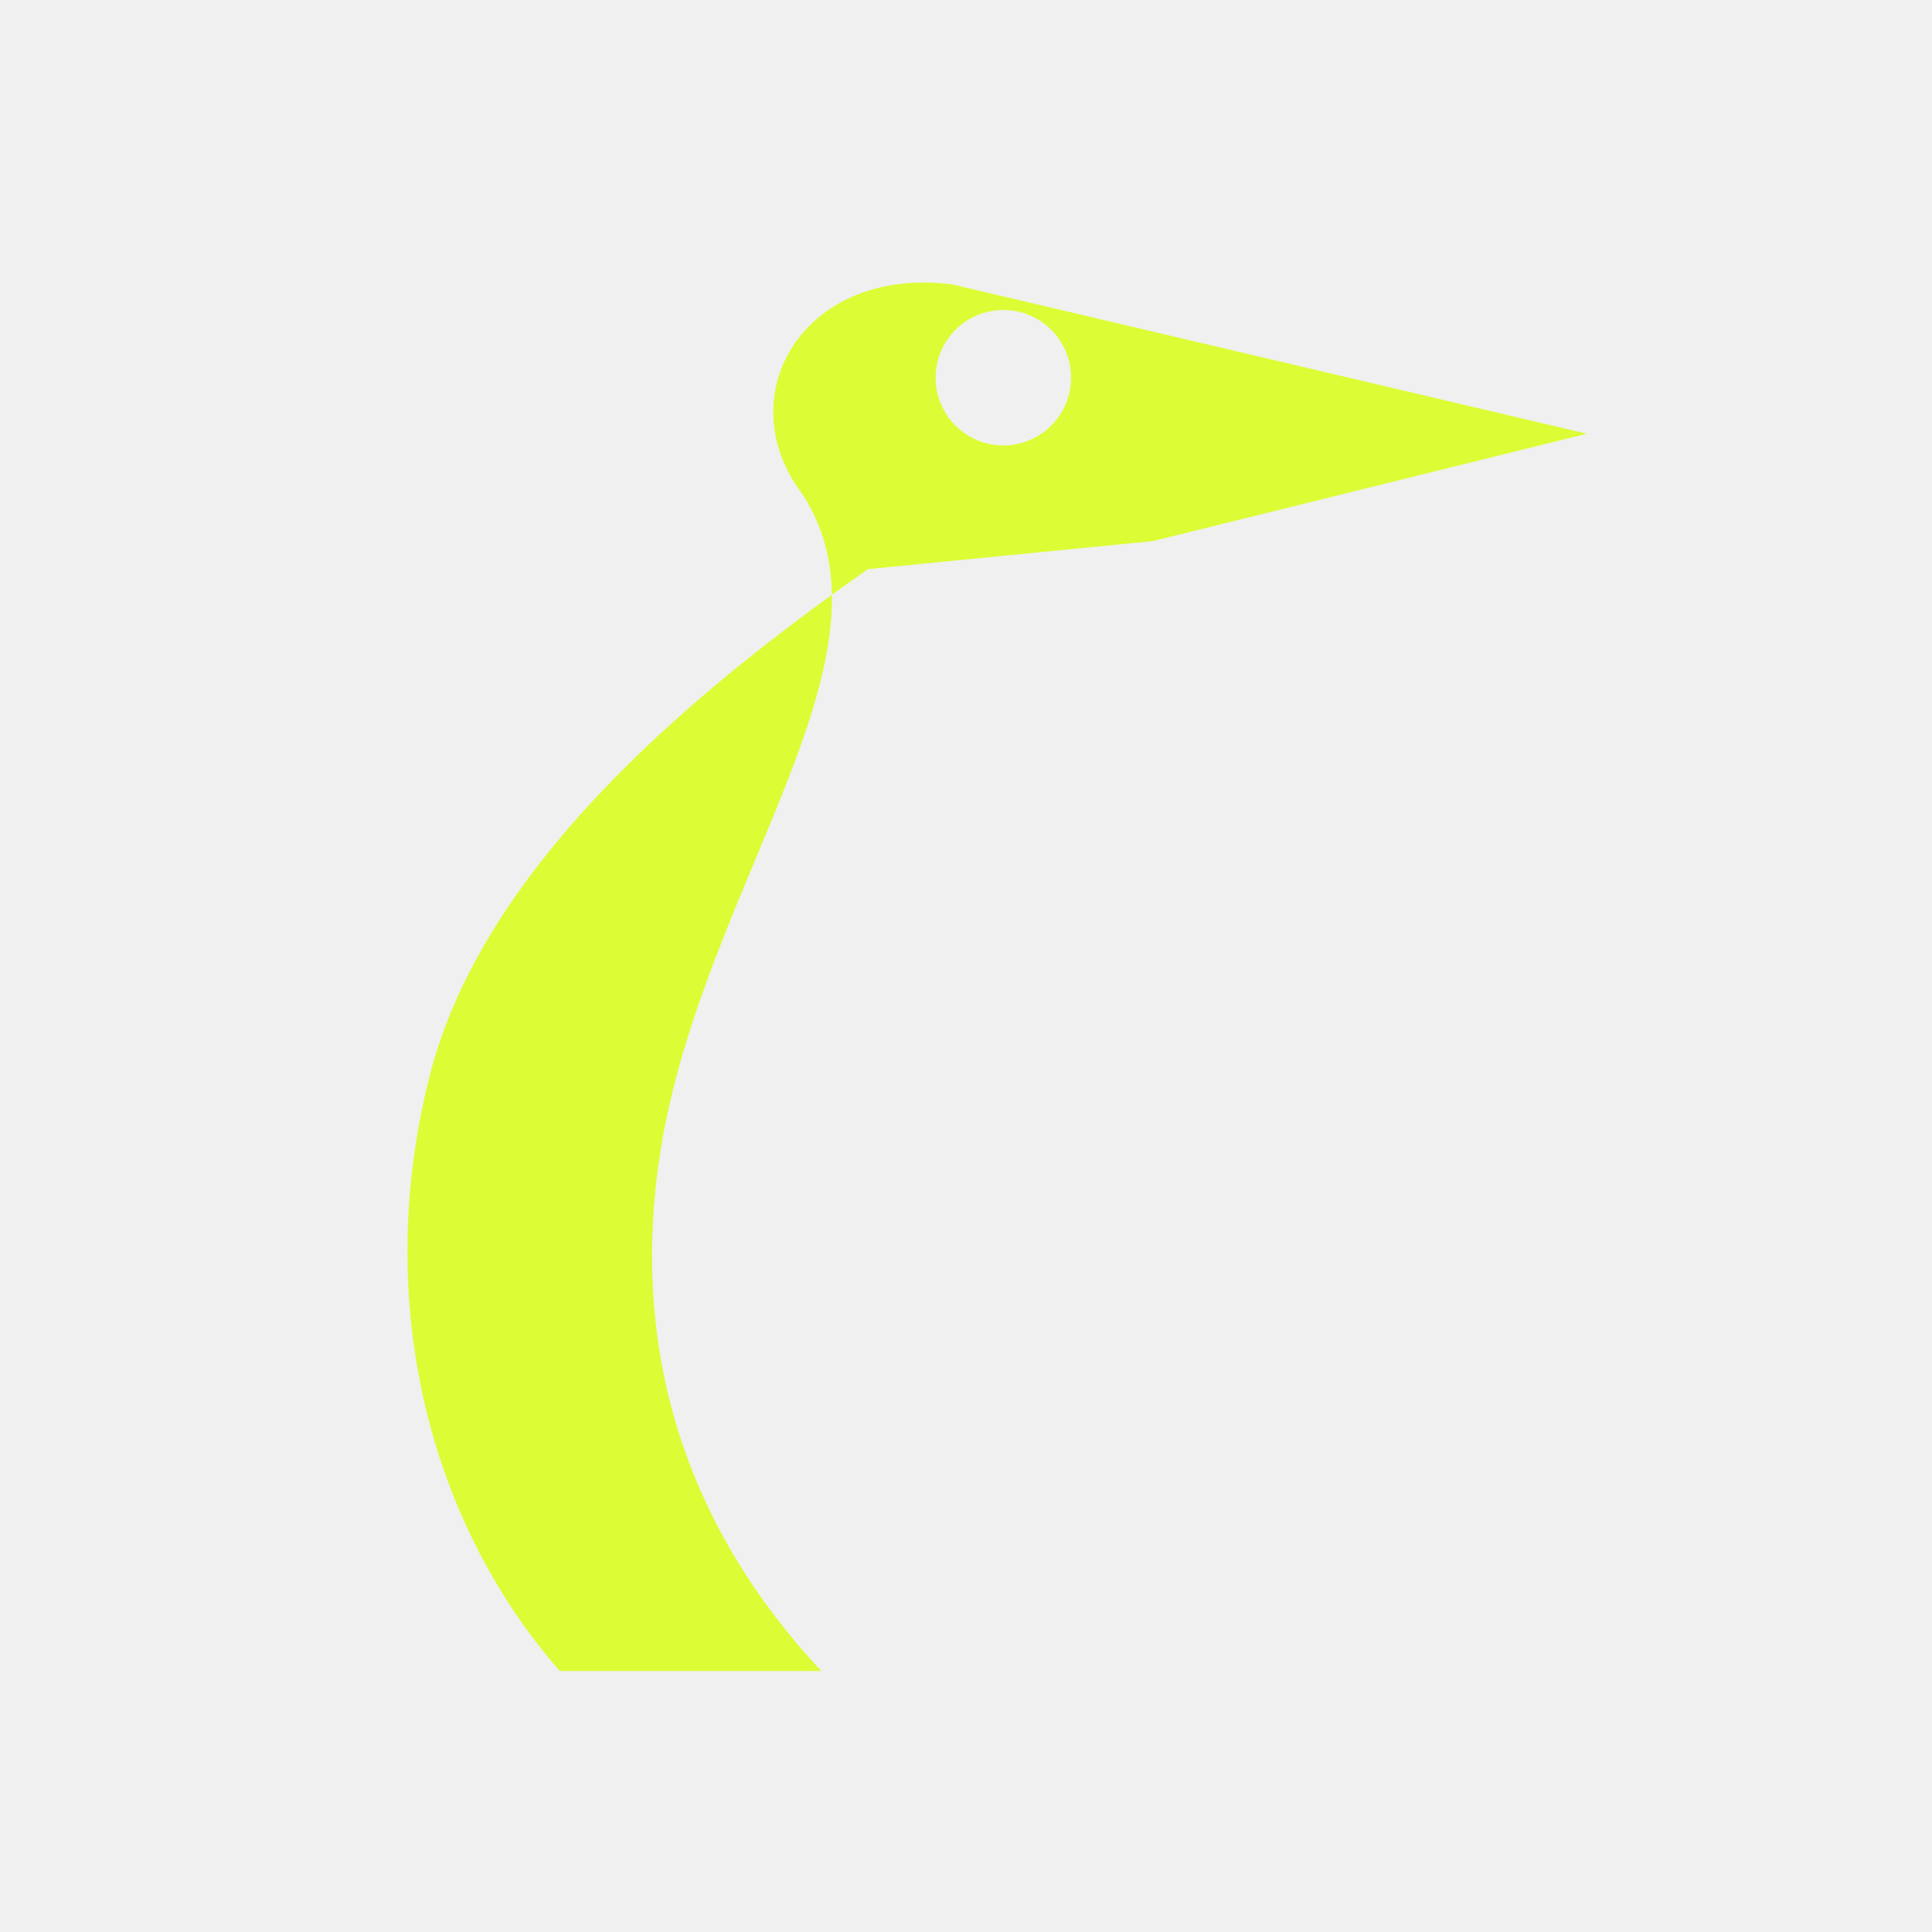
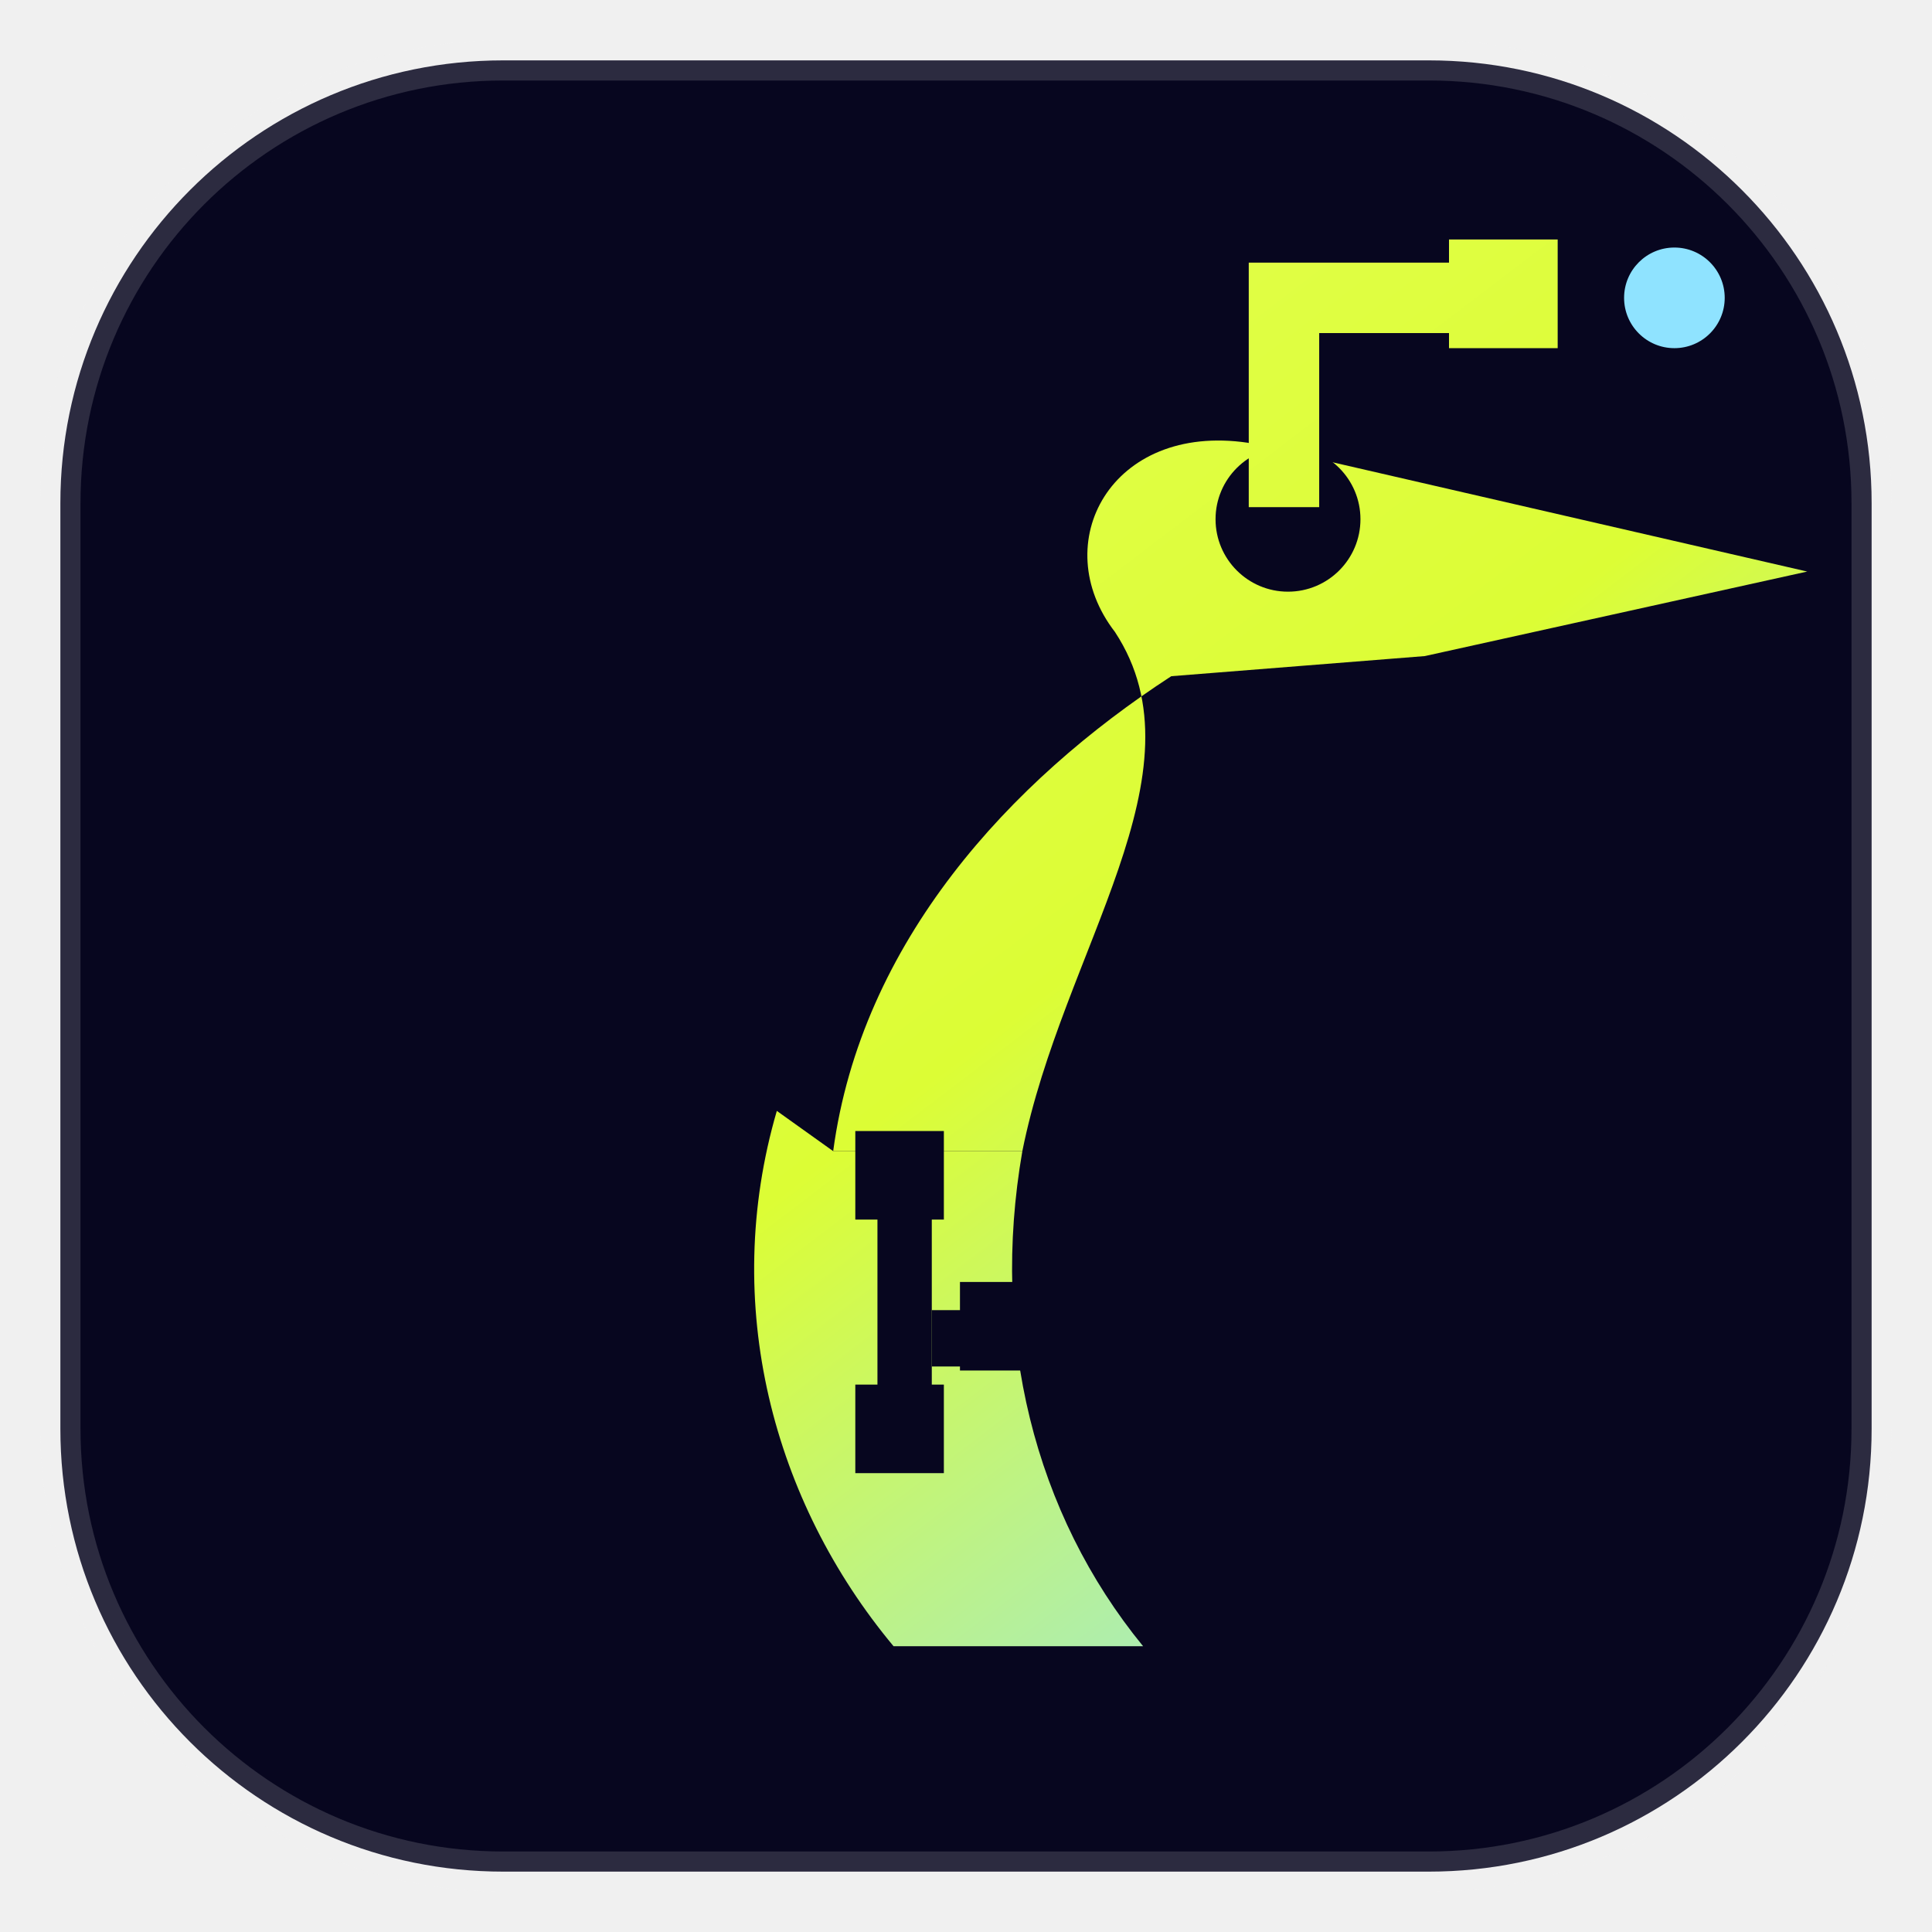
<svg xmlns="http://www.w3.org/2000/svg" viewBox="0 0 48 48" width="48" height="48" role="img" aria-label="heron">
  <defs>
-     <linearGradient id="heronBrand" x1="14" y1="8" x2="40" y2="44" gradientUnits="userSpaceOnUse">
-       <stop stop-color="#dcfd35" />
-       <stop offset=".5" stop-color="#dcfd35" />
-       <stop offset="1" stop-color="#dcfd35" />
+     <linearGradient id="heronBadgeBrand" x1="8" y1="4" x2="40" y2="46" gradientUnits="userSpaceOnUse">
+       <stop stop-color="#e6ff5c" />
+       <stop offset=".55" stop-color="#dcfd35" />
+       <stop offset="1" stop-color="#8fe3ff" />
    </linearGradient>
+     <mask id="heronBadgeCut" maskUnits="userSpaceOnUse" x="0" y="0" width="48" height="48">
+       <path fill="#fff" d="M46.4 15.2 L32.5 12.0 C29.1 11.5 27.5 14.5 29.2 16.7 C31.5 20.2 27.9 24.6 26.9 29.6 L22.2 29.6 C22.9 24.4 26.6 20.4 30.6 17.8 L36.9 17.3 Z" />
+       <path fill="#fff" d="M26.9 29.6 C26.1 34.2 27.2 38.6 29.9 41.9 L23.7 41.9 C20.7 38.3 19.4 33.4 20.8 28.6 L22.2 29.6 Z" />
+       <g fill="#000">
+         <circle cx="33.5" cy="13.9" r="1.8" />
+         <rect x="22.75" y="29.1" width="2.2" height="2.2" />
+         <rect x="23.3" y="30.2" width="1.35" height="6.4" />
+         <rect x="22.75" y="35.4" width="2.2" height="2.2" />
+         <rect x="24.65" y="33.55" width="1.4" height="1.4" />
+         <rect x="25.35" y="32.85" width="2.2" height="2.2" />
+       </g>
+     </mask>
  </defs>
-   <g transform="translate(24 24) scale(1.16) translate(-32.9 -26.8)">
-     <path fill="url(#heronBrand)" fill-rule="evenodd" d="M46.2 15.4 L32.6 12.2 C29.4 11.8 27.8 14.6 29.4 16.7 C31.6 20.1 27.4 24.9 26.4 30.5 C25.6 35.1 27 38.9 29.8 41.9 L24.2 41.9 C21.4 38.7 20.2 34 21.4 29.2 C22.5 24.8 26.8 21.1 30.8 18.3 L36.9 17.7 Z M33.7 14.2 m-1.45 0 a1.45 1.45 0 1 0 2.9 0 a1.45 1.45 0 1 0 -2.9 0" />
+   <rect x="1.5" y="1.5" width="45" height="45" rx="11" fill="#07061f" />
+   <rect x="1.5" y="1.5" width="45" height="45" rx="11" fill="none" stroke="rgba(238,238,238,.16)" />
+   <g transform="translate(-1.5 -1)">
+     <rect width="48" height="48" fill="url(#heronBadgeBrand)" mask="url(#heronBadgeCut)" />
+     <g stroke="url(#heronBadgeBrand)" stroke-width="1.75" fill="none" stroke-linejoin="miter">
+       <path d="M33.4 13.6 L33.4 8.4 L38.4 8.4" />
+     </g>
+     <rect x="37.5" y="6.95" width="2.7" height="2.7" fill="url(#heronBadgeBrand)" />
+     <circle cx="43.1" cy="8.4" r="1.25" fill="#8fe3ff" />
  </g>
</svg>
